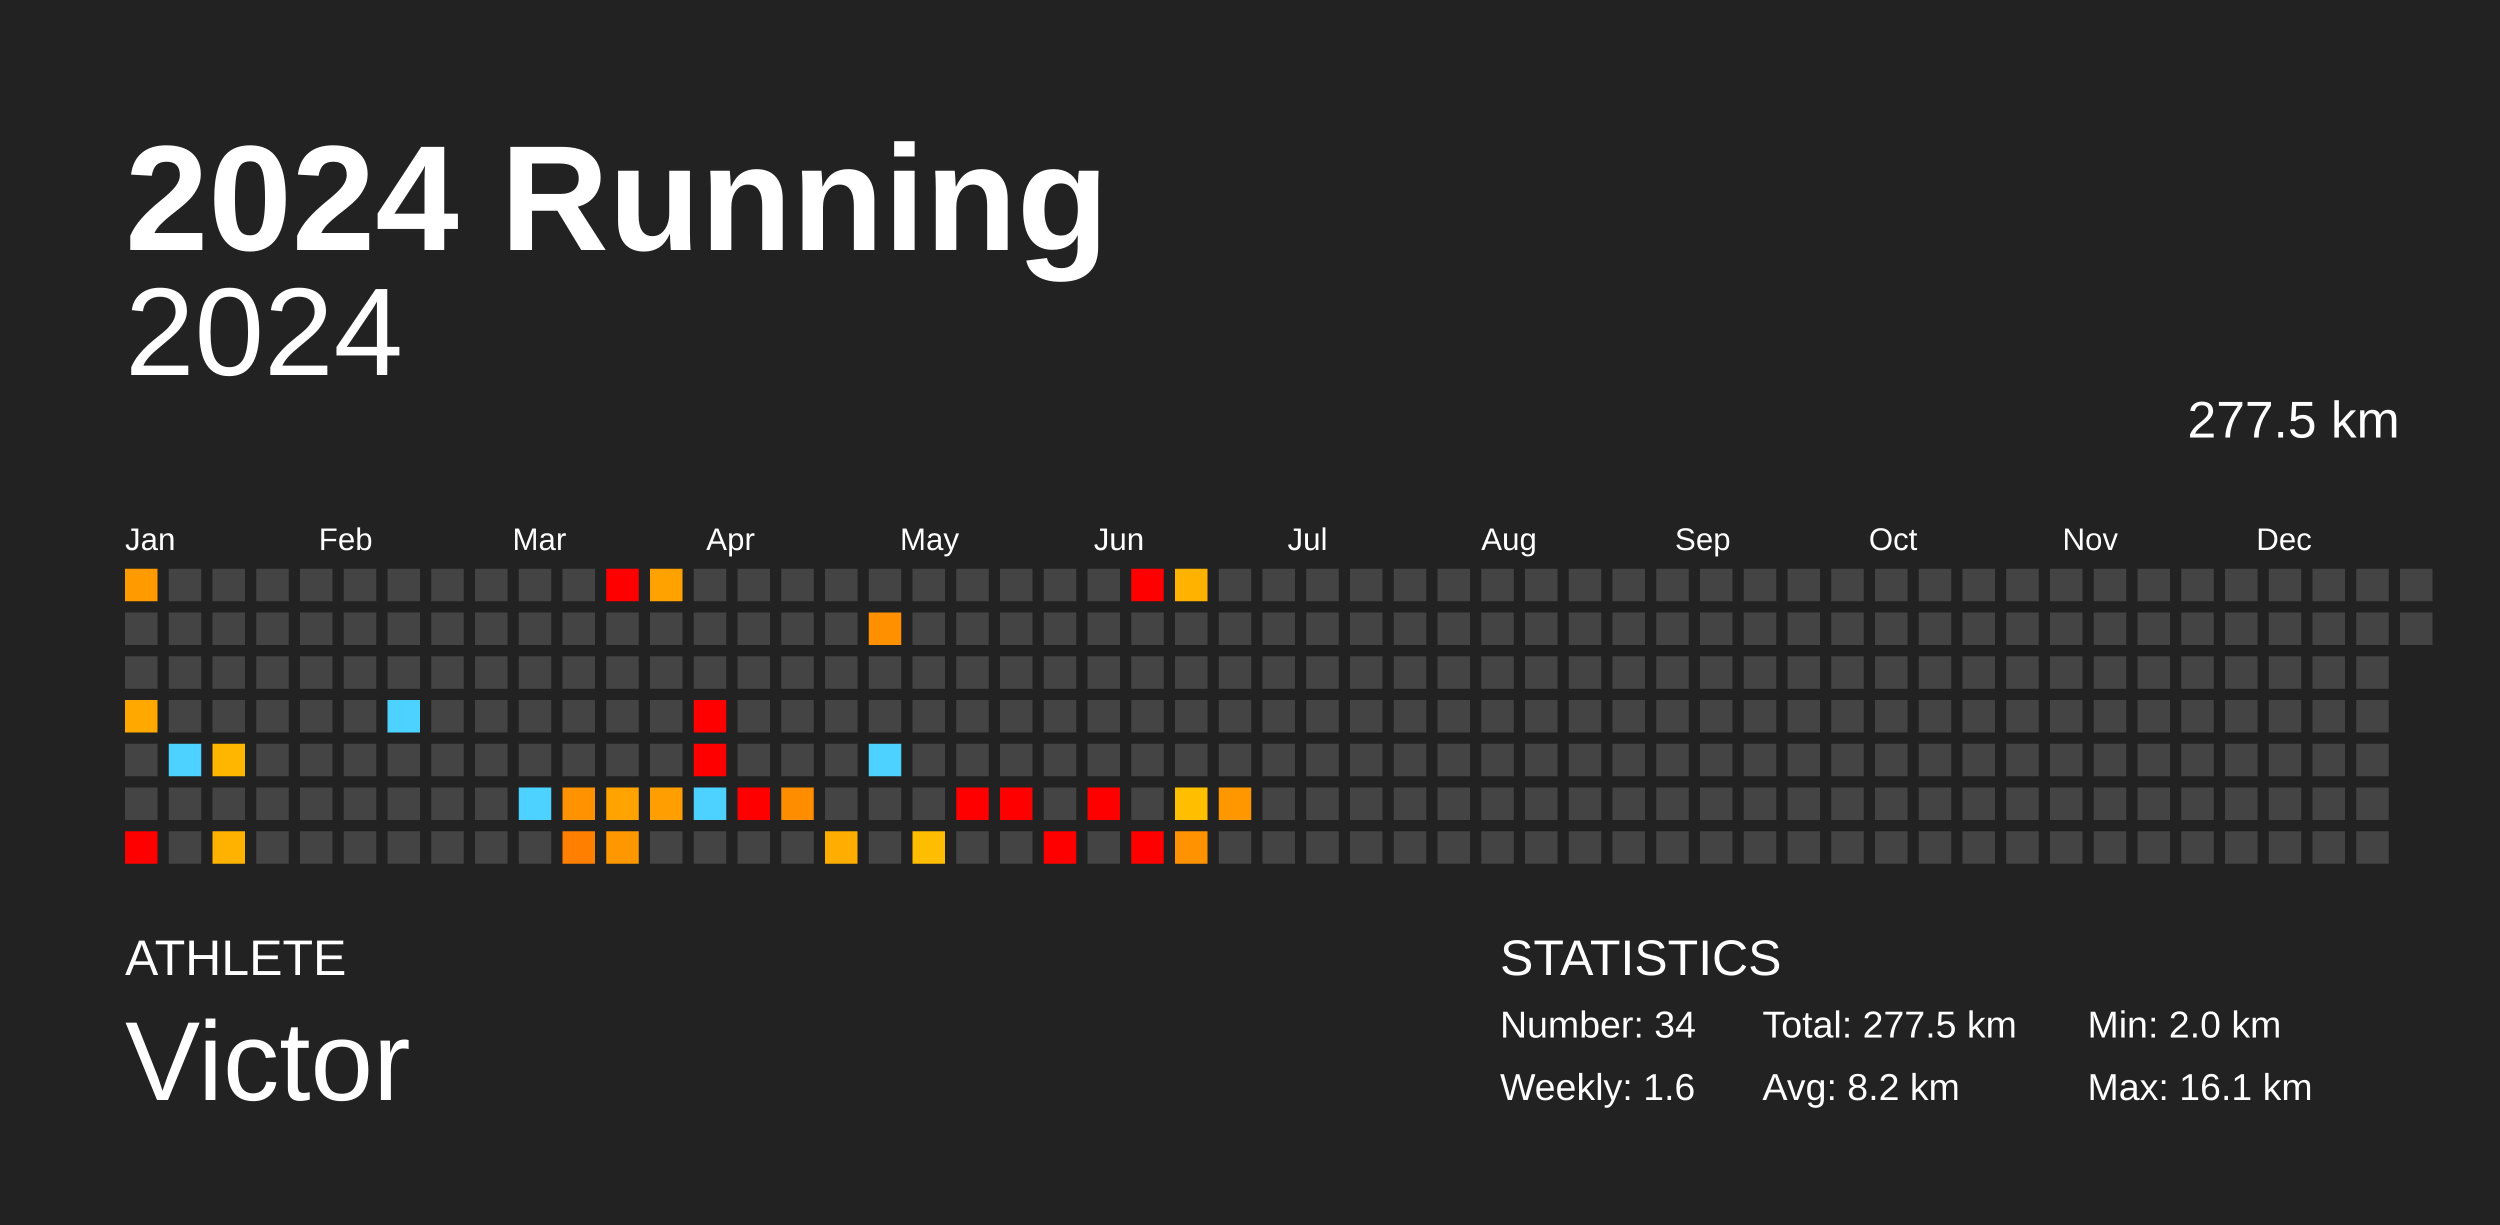
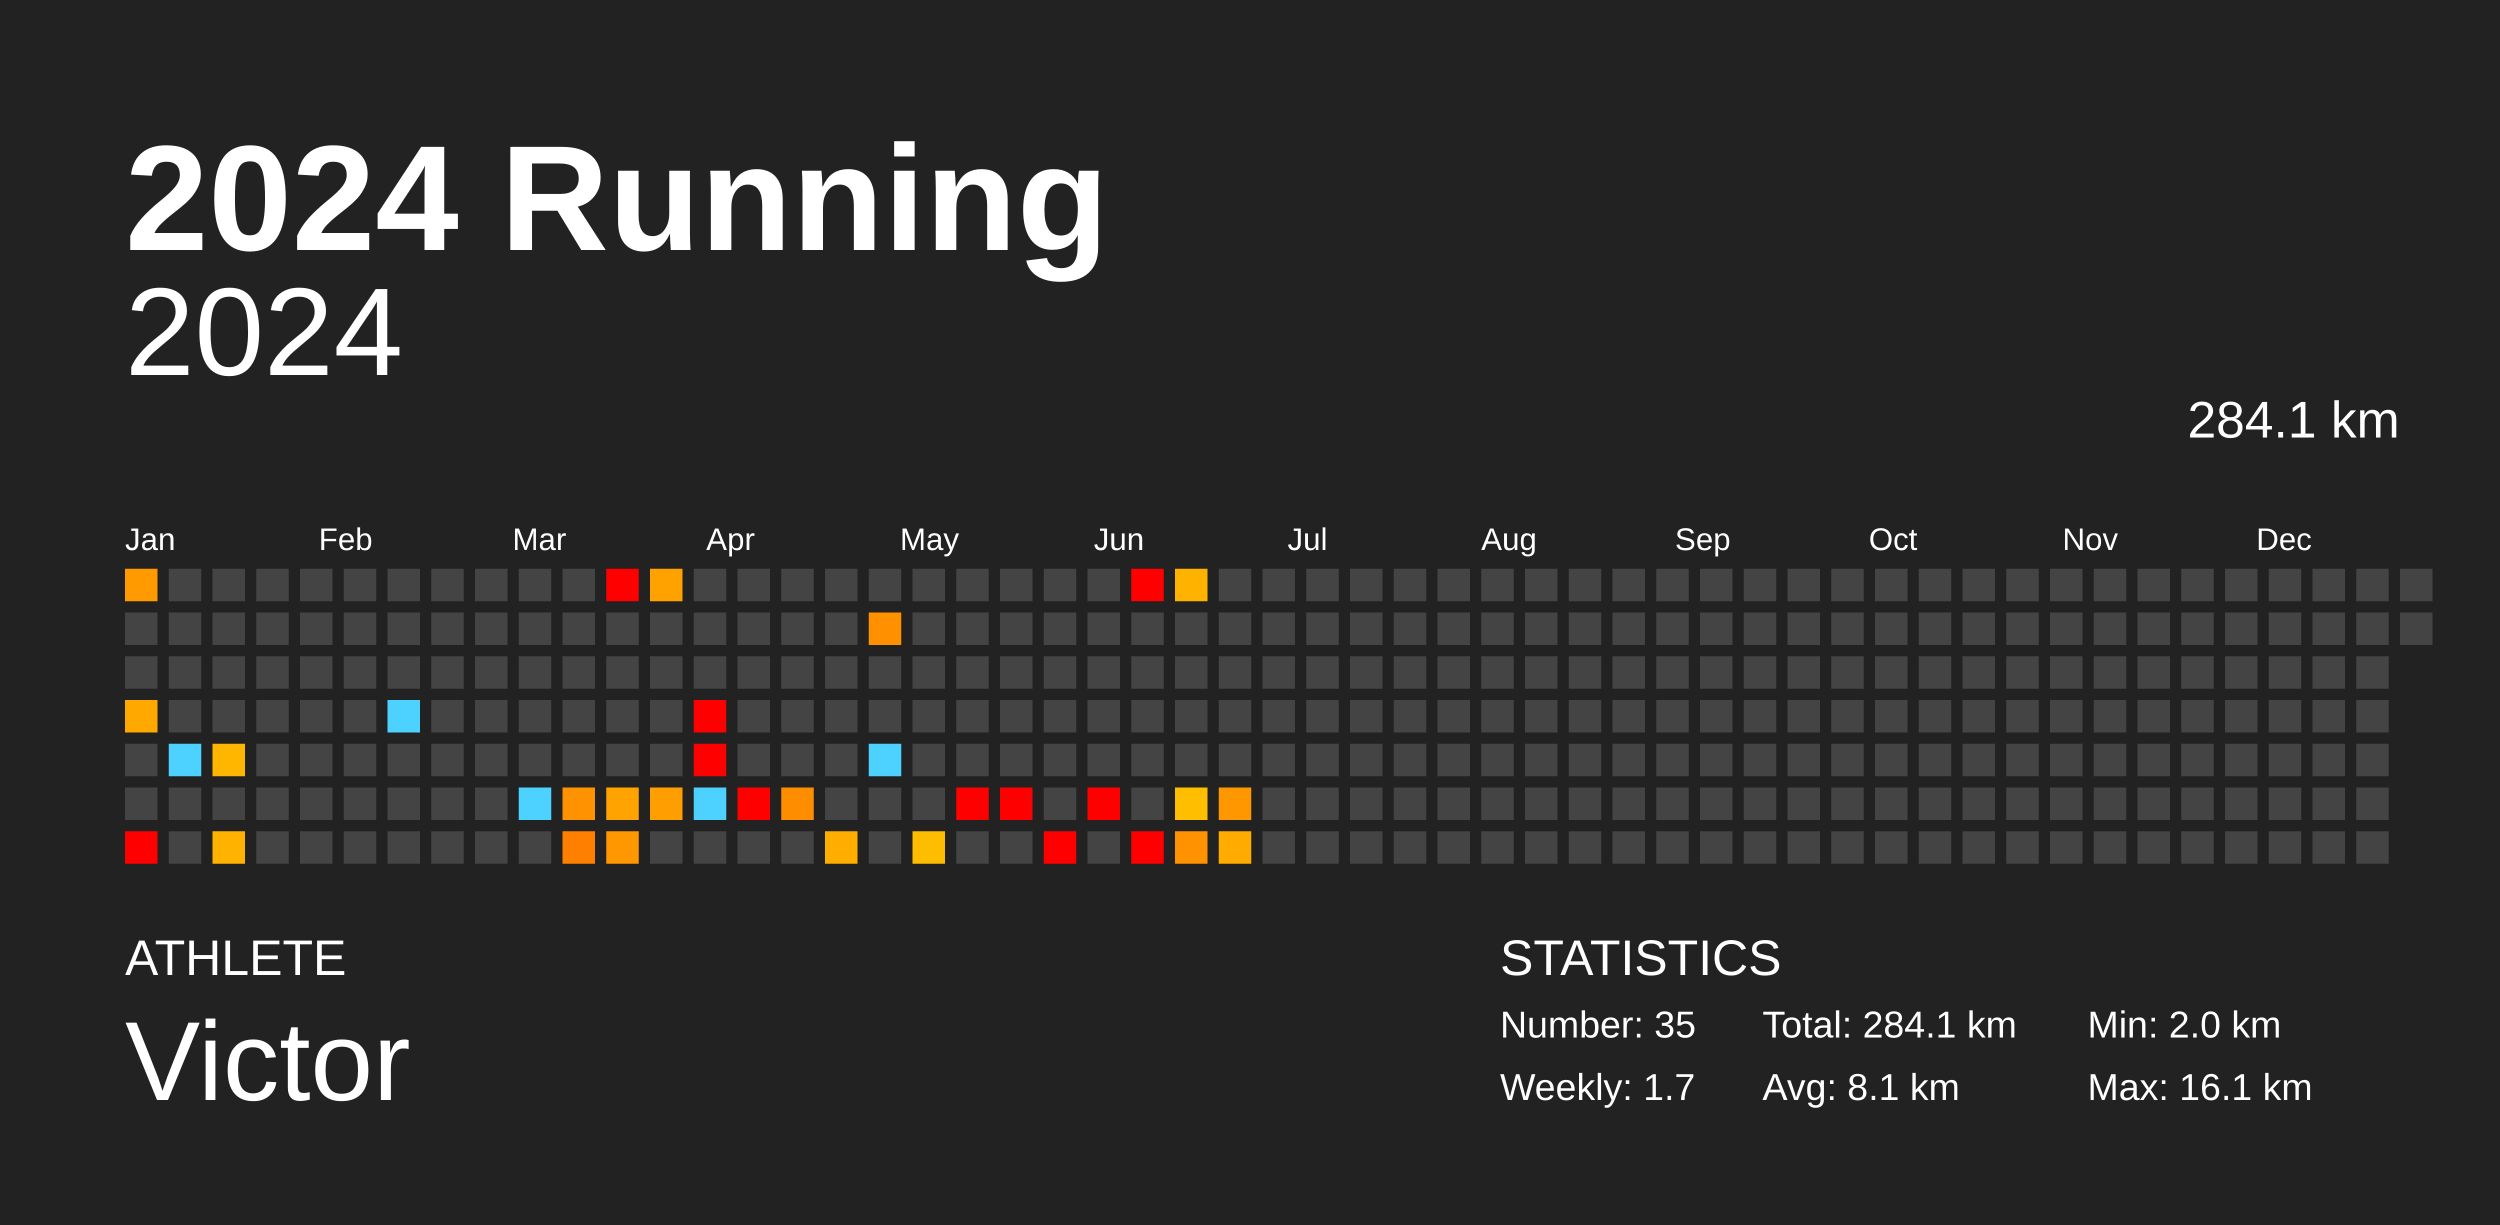
<svg xmlns="http://www.w3.org/2000/svg" baseProfile="full" height="98mm" version="1.1" viewBox="0,0,200,98" width="200mm">
  <defs />
  <rect fill="#222222" height="98" width="200" x="0" y="0" />
  <text fill="#FFFFFF" style="font-size:12px; font-family:Arial; font-weight:bold;" x="10" y="20">2024 Running</text>
  <text fill="#FFFFFF" style="font-size:4px; font-family:Arial" x="10" y="78">ATHLETE</text>
  <text fill="#FFFFFF" style="font-size:9px; font-family:Arial" x="10" y="88">Victor</text>
  <text fill="#FFFFFF" style="font-size:4px; font-family:Arial" x="120" y="78">STATISTICS</text>
-   <text fill="#FFFFFF" style="font-size:3px; font-family:Arial" x="120" y="83">Number: 34</text>
-   <text fill="#FFFFFF" style="font-size:3px; font-family:Arial" x="120" y="88">Weekly: 1.6</text>
-   <text fill="#FFFFFF" style="font-size:3px; font-family:Arial" x="141" y="83">Total: 277.5 km</text>
-   <text fill="#FFFFFF" style="font-size:3px; font-family:Arial" x="141" y="88">Avg: 8.2 km</text>
+   <text fill="#FFFFFF" style="font-size:3px; font-family:Arial" x="120" y="83">Number: 35</text>
+   <text fill="#FFFFFF" style="font-size:3px; font-family:Arial" x="120" y="88">Weekly: 1.7</text>
+   <text fill="#FFFFFF" style="font-size:3px; font-family:Arial" x="141" y="83">Total: 284.1 km</text>
+   <text fill="#FFFFFF" style="font-size:3px; font-family:Arial" x="141" y="88">Avg: 8.1 km</text>
  <text fill="#FFFFFF" style="font-size:3px; font-family:Arial" x="167" y="83">Min: 2.0 km</text>
  <text fill="#FFFFFF" style="font-size:3px; font-family:Arial" x="167" y="88">Max: 16.1 km</text>
  <text alignment-baseline="hanging" fill="#FFFFFF" style="font-size:10.0px; font-family:Arial;" x="10" y="30">2024</text>
-   <text alignment-baseline="hanging" fill="#FFFFFF" style="font-size:4.125px; font-family:Arial;" x="175" y="35">277.5 km</text>
+   <text alignment-baseline="hanging" fill="#FFFFFF" style="font-size:4.125px; font-family:Arial;" x="175" y="35">284.1 km</text>
  <text fill="#FFFFFF" style="font-size:2.5px; font-family:Arial" x="10.0" y="44">Jan</text>
  <text fill="#FFFFFF" style="font-size:2.5px; font-family:Arial" x="25.5" y="44">Feb</text>
  <text fill="#FFFFFF" style="font-size:2.5px; font-family:Arial" x="41.0" y="44">Mar</text>
  <text fill="#FFFFFF" style="font-size:2.5px; font-family:Arial" x="56.5" y="44">Apr</text>
  <text fill="#FFFFFF" style="font-size:2.5px; font-family:Arial" x="72.0" y="44">May</text>
  <text fill="#FFFFFF" style="font-size:2.5px; font-family:Arial" x="87.5" y="44">Jun</text>
  <text fill="#FFFFFF" style="font-size:2.5px; font-family:Arial" x="103.0" y="44">Jul</text>
  <text fill="#FFFFFF" style="font-size:2.5px; font-family:Arial" x="118.5" y="44">Aug</text>
  <text fill="#FFFFFF" style="font-size:2.5px; font-family:Arial" x="134.0" y="44">Sep</text>
  <text fill="#FFFFFF" style="font-size:2.5px; font-family:Arial" x="149.5" y="44">Oct</text>
  <text fill="#FFFFFF" style="font-size:2.5px; font-family:Arial" x="165.0" y="44">Nov</text>
  <text fill="#FFFFFF" style="font-size:2.5px; font-family:Arial" x="180.5" y="44">Dec</text>
  <rect fill="#ff9a00" height="2.6" width="2.6" x="10.0" y="45.5" />
  <rect fill="#444444" height="2.6" width="2.6" x="10.0" y="49.0" />
  <rect fill="#444444" height="2.6" width="2.6" x="10.0" y="52.5" />
  <rect fill="#ffa800" height="2.6" width="2.6" x="10.0" y="56.0" />
  <rect fill="#444444" height="2.6" width="2.6" x="10.0" y="59.5" />
  <rect fill="#444444" height="2.6" width="2.6" x="10.0" y="63.0" />
  <rect fill="red" height="2.6" width="2.6" x="10.0" y="66.5" />
  <rect fill="#444444" height="2.6" width="2.6" x="13.5" y="45.5" />
  <rect fill="#444444" height="2.6" width="2.6" x="13.5" y="49.0" />
  <rect fill="#444444" height="2.6" width="2.6" x="13.5" y="52.5" />
  <rect fill="#444444" height="2.6" width="2.6" x="13.5" y="56.0" />
  <rect fill="#4dd2ff" height="2.6" width="2.6" x="13.5" y="59.5" />
  <rect fill="#444444" height="2.6" width="2.6" x="13.5" y="63.0" />
  <rect fill="#444444" height="2.6" width="2.6" x="13.5" y="66.5" />
  <rect fill="#444444" height="2.6" width="2.6" x="17.0" y="45.5" />
  <rect fill="#444444" height="2.6" width="2.6" x="17.0" y="49.0" />
  <rect fill="#444444" height="2.6" width="2.6" x="17.0" y="52.5" />
  <rect fill="#444444" height="2.6" width="2.6" x="17.0" y="56.0" />
  <rect fill="#ffb600" height="2.6" width="2.6" x="17.0" y="59.5" />
  <rect fill="#444444" height="2.6" width="2.6" x="17.0" y="63.0" />
  <rect fill="#ffb300" height="2.6" width="2.6" x="17.0" y="66.5" />
  <rect fill="#444444" height="2.6" width="2.6" x="20.5" y="45.5" />
  <rect fill="#444444" height="2.6" width="2.6" x="20.5" y="49.0" />
  <rect fill="#444444" height="2.6" width="2.6" x="20.5" y="52.5" />
  <rect fill="#444444" height="2.6" width="2.6" x="20.5" y="56.0" />
  <rect fill="#444444" height="2.6" width="2.6" x="20.5" y="59.5" />
  <rect fill="#444444" height="2.6" width="2.6" x="20.5" y="63.0" />
  <rect fill="#444444" height="2.6" width="2.6" x="20.5" y="66.5" />
  <rect fill="#444444" height="2.6" width="2.6" x="24.0" y="45.5" />
  <rect fill="#444444" height="2.6" width="2.6" x="24.0" y="49.0" />
  <rect fill="#444444" height="2.6" width="2.6" x="24.0" y="52.5" />
  <rect fill="#444444" height="2.6" width="2.6" x="24.0" y="56.0" />
  <rect fill="#444444" height="2.6" width="2.6" x="24.0" y="59.5" />
  <rect fill="#444444" height="2.6" width="2.6" x="24.0" y="63.0" />
  <rect fill="#444444" height="2.6" width="2.6" x="24.0" y="66.5" />
  <rect fill="#444444" height="2.6" width="2.6" x="27.5" y="45.5" />
  <rect fill="#444444" height="2.6" width="2.6" x="27.5" y="49.0" />
  <rect fill="#444444" height="2.6" width="2.6" x="27.5" y="52.5" />
  <rect fill="#444444" height="2.6" width="2.6" x="27.5" y="56.0" />
  <rect fill="#444444" height="2.6" width="2.6" x="27.5" y="59.5" />
  <rect fill="#444444" height="2.6" width="2.6" x="27.5" y="63.0" />
  <rect fill="#444444" height="2.6" width="2.6" x="27.5" y="66.5" />
  <rect fill="#444444" height="2.6" width="2.6" x="31.0" y="45.5" />
  <rect fill="#444444" height="2.6" width="2.6" x="31.0" y="49.0" />
  <rect fill="#444444" height="2.6" width="2.6" x="31.0" y="52.5" />
  <rect fill="#4dd2ff" height="2.6" width="2.6" x="31.0" y="56.0" />
  <rect fill="#444444" height="2.6" width="2.6" x="31.0" y="59.5" />
  <rect fill="#444444" height="2.6" width="2.6" x="31.0" y="63.0" />
  <rect fill="#444444" height="2.6" width="2.6" x="31.0" y="66.5" />
  <rect fill="#444444" height="2.6" width="2.6" x="34.5" y="45.5" />
  <rect fill="#444444" height="2.6" width="2.6" x="34.5" y="49.0" />
  <rect fill="#444444" height="2.6" width="2.6" x="34.5" y="52.5" />
  <rect fill="#444444" height="2.6" width="2.6" x="34.5" y="56.0" />
  <rect fill="#444444" height="2.6" width="2.6" x="34.5" y="59.5" />
  <rect fill="#444444" height="2.6" width="2.6" x="34.5" y="63.0" />
  <rect fill="#444444" height="2.6" width="2.6" x="34.5" y="66.5" />
  <rect fill="#444444" height="2.6" width="2.6" x="38.0" y="45.5" />
  <rect fill="#444444" height="2.6" width="2.6" x="38.0" y="49.0" />
  <rect fill="#444444" height="2.6" width="2.6" x="38.0" y="52.5" />
  <rect fill="#444444" height="2.6" width="2.6" x="38.0" y="56.0" />
  <rect fill="#444444" height="2.6" width="2.6" x="38.0" y="59.5" />
  <rect fill="#444444" height="2.6" width="2.6" x="38.0" y="63.0" />
  <rect fill="#444444" height="2.6" width="2.6" x="38.0" y="66.5" />
  <rect fill="#444444" height="2.6" width="2.6" x="41.5" y="45.5" />
  <rect fill="#444444" height="2.6" width="2.6" x="41.5" y="49.0" />
  <rect fill="#444444" height="2.6" width="2.6" x="41.5" y="52.5" />
  <rect fill="#444444" height="2.6" width="2.6" x="41.5" y="56.0" />
  <rect fill="#444444" height="2.6" width="2.6" x="41.5" y="59.5" />
  <rect fill="#4dd2ff" height="2.6" width="2.6" x="41.5" y="63.0" />
  <rect fill="#444444" height="2.6" width="2.6" x="41.5" y="66.5" />
  <rect fill="#444444" height="2.6" width="2.6" x="45.0" y="45.5" />
  <rect fill="#444444" height="2.6" width="2.6" x="45.0" y="49.0" />
  <rect fill="#444444" height="2.6" width="2.6" x="45.0" y="52.5" />
  <rect fill="#444444" height="2.6" width="2.6" x="45.0" y="56.0" />
  <rect fill="#444444" height="2.6" width="2.6" x="45.0" y="59.5" />
  <rect fill="#ff9200" height="2.6" width="2.6" x="45.0" y="63.0" />
  <rect fill="#ff8000" height="2.6" width="2.6" x="45.0" y="66.5" />
  <rect fill="red" height="2.6" width="2.6" x="48.5" y="45.5" />
  <rect fill="#444444" height="2.6" width="2.6" x="48.5" y="49.0" />
  <rect fill="#444444" height="2.6" width="2.6" x="48.5" y="52.5" />
  <rect fill="#444444" height="2.6" width="2.6" x="48.5" y="56.0" />
  <rect fill="#444444" height="2.6" width="2.6" x="48.5" y="59.5" />
  <rect fill="#ffa300" height="2.6" width="2.6" x="48.5" y="63.0" />
  <rect fill="#ff9800" height="2.6" width="2.6" x="48.5" y="66.5" />
  <rect fill="#ffa200" height="2.6" width="2.6" x="52.0" y="45.5" />
  <rect fill="#444444" height="2.6" width="2.6" x="52.0" y="49.0" />
  <rect fill="#444444" height="2.6" width="2.6" x="52.0" y="52.5" />
  <rect fill="#444444" height="2.6" width="2.6" x="52.0" y="56.0" />
  <rect fill="#444444" height="2.6" width="2.6" x="52.0" y="59.5" />
  <rect fill="#ff9e00" height="2.6" width="2.6" x="52.0" y="63.0" />
  <rect fill="#444444" height="2.6" width="2.6" x="52.0" y="66.5" />
  <rect fill="#444444" height="2.6" width="2.6" x="55.5" y="45.5" />
  <rect fill="#444444" height="2.6" width="2.6" x="55.5" y="49.0" />
  <rect fill="#444444" height="2.6" width="2.6" x="55.5" y="52.5" />
  <rect fill="red" height="2.6" width="2.6" x="55.5" y="56.0" />
  <rect fill="red" height="2.6" width="2.6" x="55.5" y="59.5" />
  <rect fill="#4dd2ff" height="2.6" width="2.6" x="55.5" y="63.0" />
  <rect fill="#444444" height="2.6" width="2.6" x="55.5" y="66.5" />
  <rect fill="#444444" height="2.6" width="2.6" x="59.0" y="45.5" />
  <rect fill="#444444" height="2.6" width="2.6" x="59.0" y="49.0" />
  <rect fill="#444444" height="2.6" width="2.6" x="59.0" y="52.5" />
  <rect fill="#444444" height="2.6" width="2.6" x="59.0" y="56.0" />
  <rect fill="#444444" height="2.6" width="2.6" x="59.0" y="59.5" />
  <rect fill="red" height="2.6" width="2.6" x="59.0" y="63.0" />
  <rect fill="#444444" height="2.6" width="2.6" x="59.0" y="66.5" />
  <rect fill="#444444" height="2.6" width="2.6" x="62.5" y="45.5" />
  <rect fill="#444444" height="2.6" width="2.6" x="62.5" y="49.0" />
  <rect fill="#444444" height="2.6" width="2.6" x="62.5" y="52.5" />
  <rect fill="#444444" height="2.6" width="2.6" x="62.5" y="56.0" />
  <rect fill="#444444" height="2.6" width="2.6" x="62.5" y="59.5" />
  <rect fill="#ff8d00" height="2.6" width="2.6" x="62.5" y="63.0" />
  <rect fill="#444444" height="2.6" width="2.6" x="62.5" y="66.5" />
  <rect fill="#444444" height="2.6" width="2.6" x="66.0" y="45.5" />
  <rect fill="#444444" height="2.6" width="2.6" x="66.0" y="49.0" />
  <rect fill="#444444" height="2.6" width="2.6" x="66.0" y="52.5" />
  <rect fill="#444444" height="2.6" width="2.6" x="66.0" y="56.0" />
  <rect fill="#444444" height="2.6" width="2.6" x="66.0" y="59.5" />
  <rect fill="#444444" height="2.6" width="2.6" x="66.0" y="63.0" />
  <rect fill="#ffae00" height="2.6" width="2.6" x="66.0" y="66.5" />
  <rect fill="#444444" height="2.6" width="2.6" x="69.5" y="45.5" />
  <rect fill="#ff9100" height="2.6" width="2.6" x="69.5" y="49.0" />
  <rect fill="#444444" height="2.6" width="2.6" x="69.5" y="52.5" />
  <rect fill="#444444" height="2.6" width="2.6" x="69.5" y="56.0" />
  <rect fill="#4dd2ff" height="2.6" width="2.6" x="69.5" y="59.5" />
  <rect fill="#444444" height="2.6" width="2.6" x="69.5" y="63.0" />
  <rect fill="#444444" height="2.6" width="2.6" x="69.5" y="66.5" />
  <rect fill="#444444" height="2.6" width="2.6" x="73.0" y="45.5" />
  <rect fill="#444444" height="2.6" width="2.6" x="73.0" y="49.0" />
  <rect fill="#444444" height="2.6" width="2.6" x="73.0" y="52.5" />
  <rect fill="#444444" height="2.6" width="2.6" x="73.0" y="56.0" />
  <rect fill="#444444" height="2.6" width="2.6" x="73.0" y="59.5" />
  <rect fill="#444444" height="2.6" width="2.6" x="73.0" y="63.0" />
  <rect fill="#ffbd00" height="2.6" width="2.6" x="73.0" y="66.5" />
  <rect fill="#444444" height="2.6" width="2.6" x="76.5" y="45.5" />
  <rect fill="#444444" height="2.6" width="2.6" x="76.5" y="49.0" />
  <rect fill="#444444" height="2.6" width="2.6" x="76.5" y="52.5" />
  <rect fill="#444444" height="2.6" width="2.6" x="76.5" y="56.0" />
  <rect fill="#444444" height="2.6" width="2.6" x="76.5" y="59.5" />
  <rect fill="red" height="2.6" width="2.6" x="76.5" y="63.0" />
  <rect fill="#444444" height="2.6" width="2.6" x="76.5" y="66.5" />
  <rect fill="#444444" height="2.6" width="2.6" x="80.0" y="45.5" />
  <rect fill="#444444" height="2.6" width="2.6" x="80.0" y="49.0" />
  <rect fill="#444444" height="2.6" width="2.6" x="80.0" y="52.5" />
  <rect fill="#444444" height="2.6" width="2.6" x="80.0" y="56.0" />
  <rect fill="#444444" height="2.6" width="2.6" x="80.0" y="59.5" />
  <rect fill="red" height="2.6" width="2.6" x="80.0" y="63.0" />
  <rect fill="#444444" height="2.6" width="2.6" x="80.0" y="66.5" />
  <rect fill="#444444" height="2.6" width="2.6" x="83.5" y="45.5" />
  <rect fill="#444444" height="2.6" width="2.6" x="83.5" y="49.0" />
  <rect fill="#444444" height="2.6" width="2.6" x="83.5" y="52.5" />
  <rect fill="#444444" height="2.6" width="2.6" x="83.5" y="56.0" />
  <rect fill="#444444" height="2.6" width="2.6" x="83.5" y="59.5" />
  <rect fill="#444444" height="2.6" width="2.6" x="83.5" y="63.0" />
  <rect fill="red" height="2.6" width="2.6" x="83.5" y="66.5" />
  <rect fill="#444444" height="2.6" width="2.6" x="87.0" y="45.5" />
  <rect fill="#444444" height="2.6" width="2.6" x="87.0" y="49.0" />
  <rect fill="#444444" height="2.6" width="2.6" x="87.0" y="52.5" />
  <rect fill="#444444" height="2.6" width="2.6" x="87.0" y="56.0" />
  <rect fill="#444444" height="2.6" width="2.6" x="87.0" y="59.5" />
  <rect fill="red" height="2.6" width="2.6" x="87.0" y="63.0" />
  <rect fill="#444444" height="2.6" width="2.6" x="87.0" y="66.5" />
  <rect fill="red" height="2.6" width="2.6" x="90.5" y="45.5" />
  <rect fill="#444444" height="2.6" width="2.6" x="90.5" y="49.0" />
  <rect fill="#444444" height="2.6" width="2.6" x="90.5" y="52.5" />
  <rect fill="#444444" height="2.6" width="2.6" x="90.5" y="56.0" />
  <rect fill="#444444" height="2.6" width="2.6" x="90.5" y="59.5" />
  <rect fill="#444444" height="2.6" width="2.6" x="90.5" y="63.0" />
  <rect fill="red" height="2.6" width="2.6" x="90.5" y="66.5" />
  <rect fill="#ffb300" height="2.6" width="2.6" x="94.0" y="45.5" />
  <rect fill="#444444" height="2.6" width="2.6" x="94.0" y="49.0" />
  <rect fill="#444444" height="2.6" width="2.6" x="94.0" y="52.5" />
  <rect fill="#444444" height="2.6" width="2.6" x="94.0" y="56.0" />
  <rect fill="#444444" height="2.6" width="2.6" x="94.0" y="59.5" />
  <rect fill="#ffbf00" height="2.6" width="2.6" x="94.0" y="63.0" />
  <rect fill="#ff9200" height="2.6" width="2.6" x="94.0" y="66.5" />
  <rect fill="#444444" height="2.6" width="2.6" x="97.5" y="45.5" />
  <rect fill="#444444" height="2.6" width="2.6" x="97.5" y="49.0" />
  <rect fill="#444444" height="2.6" width="2.6" x="97.5" y="52.5" />
  <rect fill="#444444" height="2.6" width="2.6" x="97.5" y="56.0" />
  <rect fill="#444444" height="2.6" width="2.6" x="97.5" y="59.5" />
  <rect fill="#ff9700" height="2.6" width="2.6" x="97.5" y="63.0" />
-   <rect fill="#444444" height="2.6" width="2.6" x="97.5" y="66.5" />
+   <rect fill="#ffab00" height="2.6" width="2.6" x="97.5" y="66.5" />
  <rect fill="#444444" height="2.6" width="2.6" x="101.0" y="45.5" />
  <rect fill="#444444" height="2.6" width="2.6" x="101.0" y="49.0" />
  <rect fill="#444444" height="2.6" width="2.6" x="101.0" y="52.5" />
  <rect fill="#444444" height="2.6" width="2.6" x="101.0" y="56.0" />
  <rect fill="#444444" height="2.6" width="2.6" x="101.0" y="59.5" />
  <rect fill="#444444" height="2.6" width="2.6" x="101.0" y="63.0" />
  <rect fill="#444444" height="2.6" width="2.6" x="101.0" y="66.5" />
  <rect fill="#444444" height="2.6" width="2.6" x="104.5" y="45.5" />
  <rect fill="#444444" height="2.6" width="2.6" x="104.5" y="49.0" />
  <rect fill="#444444" height="2.6" width="2.6" x="104.5" y="52.5" />
  <rect fill="#444444" height="2.6" width="2.6" x="104.5" y="56.0" />
  <rect fill="#444444" height="2.6" width="2.6" x="104.5" y="59.5" />
  <rect fill="#444444" height="2.6" width="2.6" x="104.5" y="63.0" />
  <rect fill="#444444" height="2.6" width="2.6" x="104.5" y="66.5" />
  <rect fill="#444444" height="2.6" width="2.6" x="108.0" y="45.5" />
  <rect fill="#444444" height="2.6" width="2.6" x="108.0" y="49.0" />
  <rect fill="#444444" height="2.6" width="2.6" x="108.0" y="52.5" />
  <rect fill="#444444" height="2.6" width="2.6" x="108.0" y="56.0" />
  <rect fill="#444444" height="2.6" width="2.6" x="108.0" y="59.5" />
  <rect fill="#444444" height="2.6" width="2.6" x="108.0" y="63.0" />
  <rect fill="#444444" height="2.6" width="2.6" x="108.0" y="66.5" />
  <rect fill="#444444" height="2.6" width="2.6" x="111.5" y="45.5" />
  <rect fill="#444444" height="2.6" width="2.6" x="111.5" y="49.0" />
  <rect fill="#444444" height="2.6" width="2.6" x="111.5" y="52.5" />
  <rect fill="#444444" height="2.6" width="2.6" x="111.5" y="56.0" />
  <rect fill="#444444" height="2.6" width="2.6" x="111.5" y="59.5" />
  <rect fill="#444444" height="2.6" width="2.6" x="111.5" y="63.0" />
  <rect fill="#444444" height="2.6" width="2.6" x="111.5" y="66.5" />
  <rect fill="#444444" height="2.6" width="2.6" x="115.0" y="45.5" />
  <rect fill="#444444" height="2.6" width="2.6" x="115.0" y="49.0" />
  <rect fill="#444444" height="2.6" width="2.6" x="115.0" y="52.5" />
  <rect fill="#444444" height="2.6" width="2.6" x="115.0" y="56.0" />
  <rect fill="#444444" height="2.6" width="2.6" x="115.0" y="59.5" />
  <rect fill="#444444" height="2.6" width="2.6" x="115.0" y="63.0" />
  <rect fill="#444444" height="2.6" width="2.6" x="115.0" y="66.5" />
  <rect fill="#444444" height="2.6" width="2.6" x="118.5" y="45.5" />
  <rect fill="#444444" height="2.6" width="2.6" x="118.5" y="49.0" />
  <rect fill="#444444" height="2.6" width="2.6" x="118.5" y="52.5" />
  <rect fill="#444444" height="2.6" width="2.6" x="118.5" y="56.0" />
  <rect fill="#444444" height="2.6" width="2.6" x="118.5" y="59.5" />
  <rect fill="#444444" height="2.6" width="2.6" x="118.5" y="63.0" />
  <rect fill="#444444" height="2.6" width="2.6" x="118.5" y="66.5" />
  <rect fill="#444444" height="2.6" width="2.6" x="122.0" y="45.5" />
  <rect fill="#444444" height="2.6" width="2.6" x="122.0" y="49.0" />
  <rect fill="#444444" height="2.6" width="2.6" x="122.0" y="52.5" />
  <rect fill="#444444" height="2.6" width="2.6" x="122.0" y="56.0" />
  <rect fill="#444444" height="2.6" width="2.6" x="122.0" y="59.5" />
  <rect fill="#444444" height="2.6" width="2.6" x="122.0" y="63.0" />
  <rect fill="#444444" height="2.6" width="2.6" x="122.0" y="66.5" />
  <rect fill="#444444" height="2.6" width="2.6" x="125.5" y="45.5" />
  <rect fill="#444444" height="2.6" width="2.6" x="125.5" y="49.0" />
  <rect fill="#444444" height="2.6" width="2.6" x="125.5" y="52.5" />
  <rect fill="#444444" height="2.6" width="2.6" x="125.5" y="56.0" />
  <rect fill="#444444" height="2.6" width="2.6" x="125.5" y="59.5" />
  <rect fill="#444444" height="2.6" width="2.6" x="125.5" y="63.0" />
  <rect fill="#444444" height="2.6" width="2.6" x="125.5" y="66.5" />
  <rect fill="#444444" height="2.6" width="2.6" x="129.0" y="45.5" />
  <rect fill="#444444" height="2.6" width="2.6" x="129.0" y="49.0" />
  <rect fill="#444444" height="2.6" width="2.6" x="129.0" y="52.5" />
  <rect fill="#444444" height="2.6" width="2.6" x="129.0" y="56.0" />
  <rect fill="#444444" height="2.6" width="2.6" x="129.0" y="59.5" />
  <rect fill="#444444" height="2.6" width="2.6" x="129.0" y="63.0" />
  <rect fill="#444444" height="2.6" width="2.6" x="129.0" y="66.5" />
  <rect fill="#444444" height="2.6" width="2.6" x="132.5" y="45.5" />
  <rect fill="#444444" height="2.6" width="2.6" x="132.5" y="49.0" />
  <rect fill="#444444" height="2.6" width="2.6" x="132.5" y="52.5" />
  <rect fill="#444444" height="2.6" width="2.6" x="132.5" y="56.0" />
  <rect fill="#444444" height="2.6" width="2.6" x="132.5" y="59.5" />
  <rect fill="#444444" height="2.6" width="2.6" x="132.5" y="63.0" />
  <rect fill="#444444" height="2.6" width="2.6" x="132.5" y="66.5" />
  <rect fill="#444444" height="2.6" width="2.6" x="136.0" y="45.5" />
  <rect fill="#444444" height="2.6" width="2.6" x="136.0" y="49.0" />
  <rect fill="#444444" height="2.6" width="2.6" x="136.0" y="52.5" />
  <rect fill="#444444" height="2.6" width="2.6" x="136.0" y="56.0" />
  <rect fill="#444444" height="2.6" width="2.6" x="136.0" y="59.5" />
  <rect fill="#444444" height="2.6" width="2.6" x="136.0" y="63.0" />
  <rect fill="#444444" height="2.6" width="2.6" x="136.0" y="66.5" />
  <rect fill="#444444" height="2.6" width="2.6" x="139.5" y="45.5" />
  <rect fill="#444444" height="2.6" width="2.6" x="139.5" y="49.0" />
  <rect fill="#444444" height="2.6" width="2.6" x="139.5" y="52.5" />
  <rect fill="#444444" height="2.6" width="2.6" x="139.5" y="56.0" />
  <rect fill="#444444" height="2.6" width="2.6" x="139.5" y="59.5" />
  <rect fill="#444444" height="2.6" width="2.6" x="139.5" y="63.0" />
  <rect fill="#444444" height="2.6" width="2.6" x="139.5" y="66.5" />
  <rect fill="#444444" height="2.6" width="2.6" x="143.0" y="45.5" />
  <rect fill="#444444" height="2.6" width="2.6" x="143.0" y="49.0" />
  <rect fill="#444444" height="2.6" width="2.6" x="143.0" y="52.5" />
  <rect fill="#444444" height="2.6" width="2.6" x="143.0" y="56.0" />
  <rect fill="#444444" height="2.6" width="2.6" x="143.0" y="59.5" />
  <rect fill="#444444" height="2.6" width="2.6" x="143.0" y="63.0" />
  <rect fill="#444444" height="2.6" width="2.6" x="143.0" y="66.5" />
  <rect fill="#444444" height="2.6" width="2.6" x="146.5" y="45.5" />
  <rect fill="#444444" height="2.6" width="2.6" x="146.5" y="49.0" />
  <rect fill="#444444" height="2.6" width="2.6" x="146.5" y="52.5" />
  <rect fill="#444444" height="2.6" width="2.6" x="146.5" y="56.0" />
  <rect fill="#444444" height="2.6" width="2.6" x="146.5" y="59.5" />
  <rect fill="#444444" height="2.6" width="2.6" x="146.5" y="63.0" />
  <rect fill="#444444" height="2.6" width="2.6" x="146.5" y="66.5" />
  <rect fill="#444444" height="2.6" width="2.6" x="150.0" y="45.5" />
  <rect fill="#444444" height="2.6" width="2.6" x="150.0" y="49.0" />
  <rect fill="#444444" height="2.6" width="2.6" x="150.0" y="52.5" />
  <rect fill="#444444" height="2.6" width="2.6" x="150.0" y="56.0" />
  <rect fill="#444444" height="2.6" width="2.6" x="150.0" y="59.5" />
  <rect fill="#444444" height="2.6" width="2.6" x="150.0" y="63.0" />
  <rect fill="#444444" height="2.6" width="2.6" x="150.0" y="66.5" />
  <rect fill="#444444" height="2.6" width="2.6" x="153.5" y="45.5" />
  <rect fill="#444444" height="2.6" width="2.6" x="153.5" y="49.0" />
  <rect fill="#444444" height="2.6" width="2.6" x="153.5" y="52.5" />
  <rect fill="#444444" height="2.6" width="2.6" x="153.5" y="56.0" />
  <rect fill="#444444" height="2.6" width="2.6" x="153.5" y="59.5" />
  <rect fill="#444444" height="2.6" width="2.6" x="153.5" y="63.0" />
  <rect fill="#444444" height="2.6" width="2.6" x="153.5" y="66.5" />
  <rect fill="#444444" height="2.6" width="2.6" x="157.0" y="45.5" />
  <rect fill="#444444" height="2.6" width="2.6" x="157.0" y="49.0" />
  <rect fill="#444444" height="2.6" width="2.6" x="157.0" y="52.5" />
  <rect fill="#444444" height="2.6" width="2.6" x="157.0" y="56.0" />
  <rect fill="#444444" height="2.6" width="2.6" x="157.0" y="59.5" />
  <rect fill="#444444" height="2.6" width="2.6" x="157.0" y="63.0" />
  <rect fill="#444444" height="2.6" width="2.6" x="157.0" y="66.5" />
  <rect fill="#444444" height="2.6" width="2.6" x="160.5" y="45.5" />
  <rect fill="#444444" height="2.6" width="2.6" x="160.5" y="49.0" />
  <rect fill="#444444" height="2.6" width="2.6" x="160.5" y="52.5" />
  <rect fill="#444444" height="2.6" width="2.6" x="160.5" y="56.0" />
  <rect fill="#444444" height="2.6" width="2.6" x="160.5" y="59.5" />
  <rect fill="#444444" height="2.6" width="2.6" x="160.5" y="63.0" />
  <rect fill="#444444" height="2.6" width="2.6" x="160.5" y="66.5" />
  <rect fill="#444444" height="2.6" width="2.6" x="164.0" y="45.5" />
  <rect fill="#444444" height="2.6" width="2.6" x="164.0" y="49.0" />
  <rect fill="#444444" height="2.6" width="2.6" x="164.0" y="52.5" />
  <rect fill="#444444" height="2.6" width="2.6" x="164.0" y="56.0" />
  <rect fill="#444444" height="2.6" width="2.6" x="164.0" y="59.5" />
  <rect fill="#444444" height="2.6" width="2.6" x="164.0" y="63.0" />
  <rect fill="#444444" height="2.6" width="2.6" x="164.0" y="66.5" />
  <rect fill="#444444" height="2.6" width="2.6" x="167.5" y="45.5" />
  <rect fill="#444444" height="2.6" width="2.6" x="167.5" y="49.0" />
  <rect fill="#444444" height="2.6" width="2.6" x="167.5" y="52.5" />
  <rect fill="#444444" height="2.6" width="2.6" x="167.5" y="56.0" />
  <rect fill="#444444" height="2.6" width="2.6" x="167.5" y="59.5" />
  <rect fill="#444444" height="2.6" width="2.6" x="167.5" y="63.0" />
  <rect fill="#444444" height="2.6" width="2.6" x="167.5" y="66.5" />
  <rect fill="#444444" height="2.6" width="2.6" x="171.0" y="45.5" />
  <rect fill="#444444" height="2.6" width="2.6" x="171.0" y="49.0" />
  <rect fill="#444444" height="2.6" width="2.6" x="171.0" y="52.5" />
  <rect fill="#444444" height="2.6" width="2.6" x="171.0" y="56.0" />
  <rect fill="#444444" height="2.6" width="2.6" x="171.0" y="59.5" />
  <rect fill="#444444" height="2.6" width="2.6" x="171.0" y="63.0" />
  <rect fill="#444444" height="2.6" width="2.6" x="171.0" y="66.5" />
  <rect fill="#444444" height="2.6" width="2.6" x="174.5" y="45.5" />
  <rect fill="#444444" height="2.6" width="2.6" x="174.5" y="49.0" />
  <rect fill="#444444" height="2.6" width="2.6" x="174.5" y="52.5" />
  <rect fill="#444444" height="2.6" width="2.6" x="174.5" y="56.0" />
  <rect fill="#444444" height="2.6" width="2.6" x="174.5" y="59.5" />
  <rect fill="#444444" height="2.6" width="2.6" x="174.5" y="63.0" />
  <rect fill="#444444" height="2.6" width="2.6" x="174.5" y="66.5" />
  <rect fill="#444444" height="2.6" width="2.6" x="178.0" y="45.5" />
  <rect fill="#444444" height="2.6" width="2.6" x="178.0" y="49.0" />
  <rect fill="#444444" height="2.6" width="2.6" x="178.0" y="52.5" />
  <rect fill="#444444" height="2.6" width="2.6" x="178.0" y="56.0" />
  <rect fill="#444444" height="2.6" width="2.6" x="178.0" y="59.5" />
  <rect fill="#444444" height="2.6" width="2.6" x="178.0" y="63.0" />
  <rect fill="#444444" height="2.6" width="2.6" x="178.0" y="66.5" />
  <rect fill="#444444" height="2.6" width="2.6" x="181.5" y="45.5" />
  <rect fill="#444444" height="2.6" width="2.6" x="181.5" y="49.0" />
  <rect fill="#444444" height="2.6" width="2.6" x="181.5" y="52.5" />
  <rect fill="#444444" height="2.6" width="2.6" x="181.5" y="56.0" />
  <rect fill="#444444" height="2.6" width="2.6" x="181.5" y="59.5" />
  <rect fill="#444444" height="2.6" width="2.6" x="181.5" y="63.0" />
  <rect fill="#444444" height="2.6" width="2.6" x="181.5" y="66.5" />
  <rect fill="#444444" height="2.6" width="2.6" x="185.0" y="45.5" />
  <rect fill="#444444" height="2.6" width="2.6" x="185.0" y="49.0" />
  <rect fill="#444444" height="2.6" width="2.6" x="185.0" y="52.5" />
  <rect fill="#444444" height="2.6" width="2.6" x="185.0" y="56.0" />
  <rect fill="#444444" height="2.6" width="2.6" x="185.0" y="59.5" />
  <rect fill="#444444" height="2.6" width="2.6" x="185.0" y="63.0" />
  <rect fill="#444444" height="2.6" width="2.6" x="185.0" y="66.5" />
  <rect fill="#444444" height="2.6" width="2.6" x="188.5" y="45.5" />
  <rect fill="#444444" height="2.6" width="2.6" x="188.5" y="49.0" />
  <rect fill="#444444" height="2.6" width="2.6" x="188.5" y="52.5" />
  <rect fill="#444444" height="2.6" width="2.6" x="188.5" y="56.0" />
  <rect fill="#444444" height="2.6" width="2.6" x="188.5" y="59.5" />
  <rect fill="#444444" height="2.6" width="2.6" x="188.5" y="63.0" />
  <rect fill="#444444" height="2.6" width="2.6" x="188.5" y="66.5" />
  <rect fill="#444444" height="2.6" width="2.6" x="192.0" y="45.5" />
  <rect fill="#444444" height="2.6" width="2.6" x="192.0" y="49.0" />
</svg>
